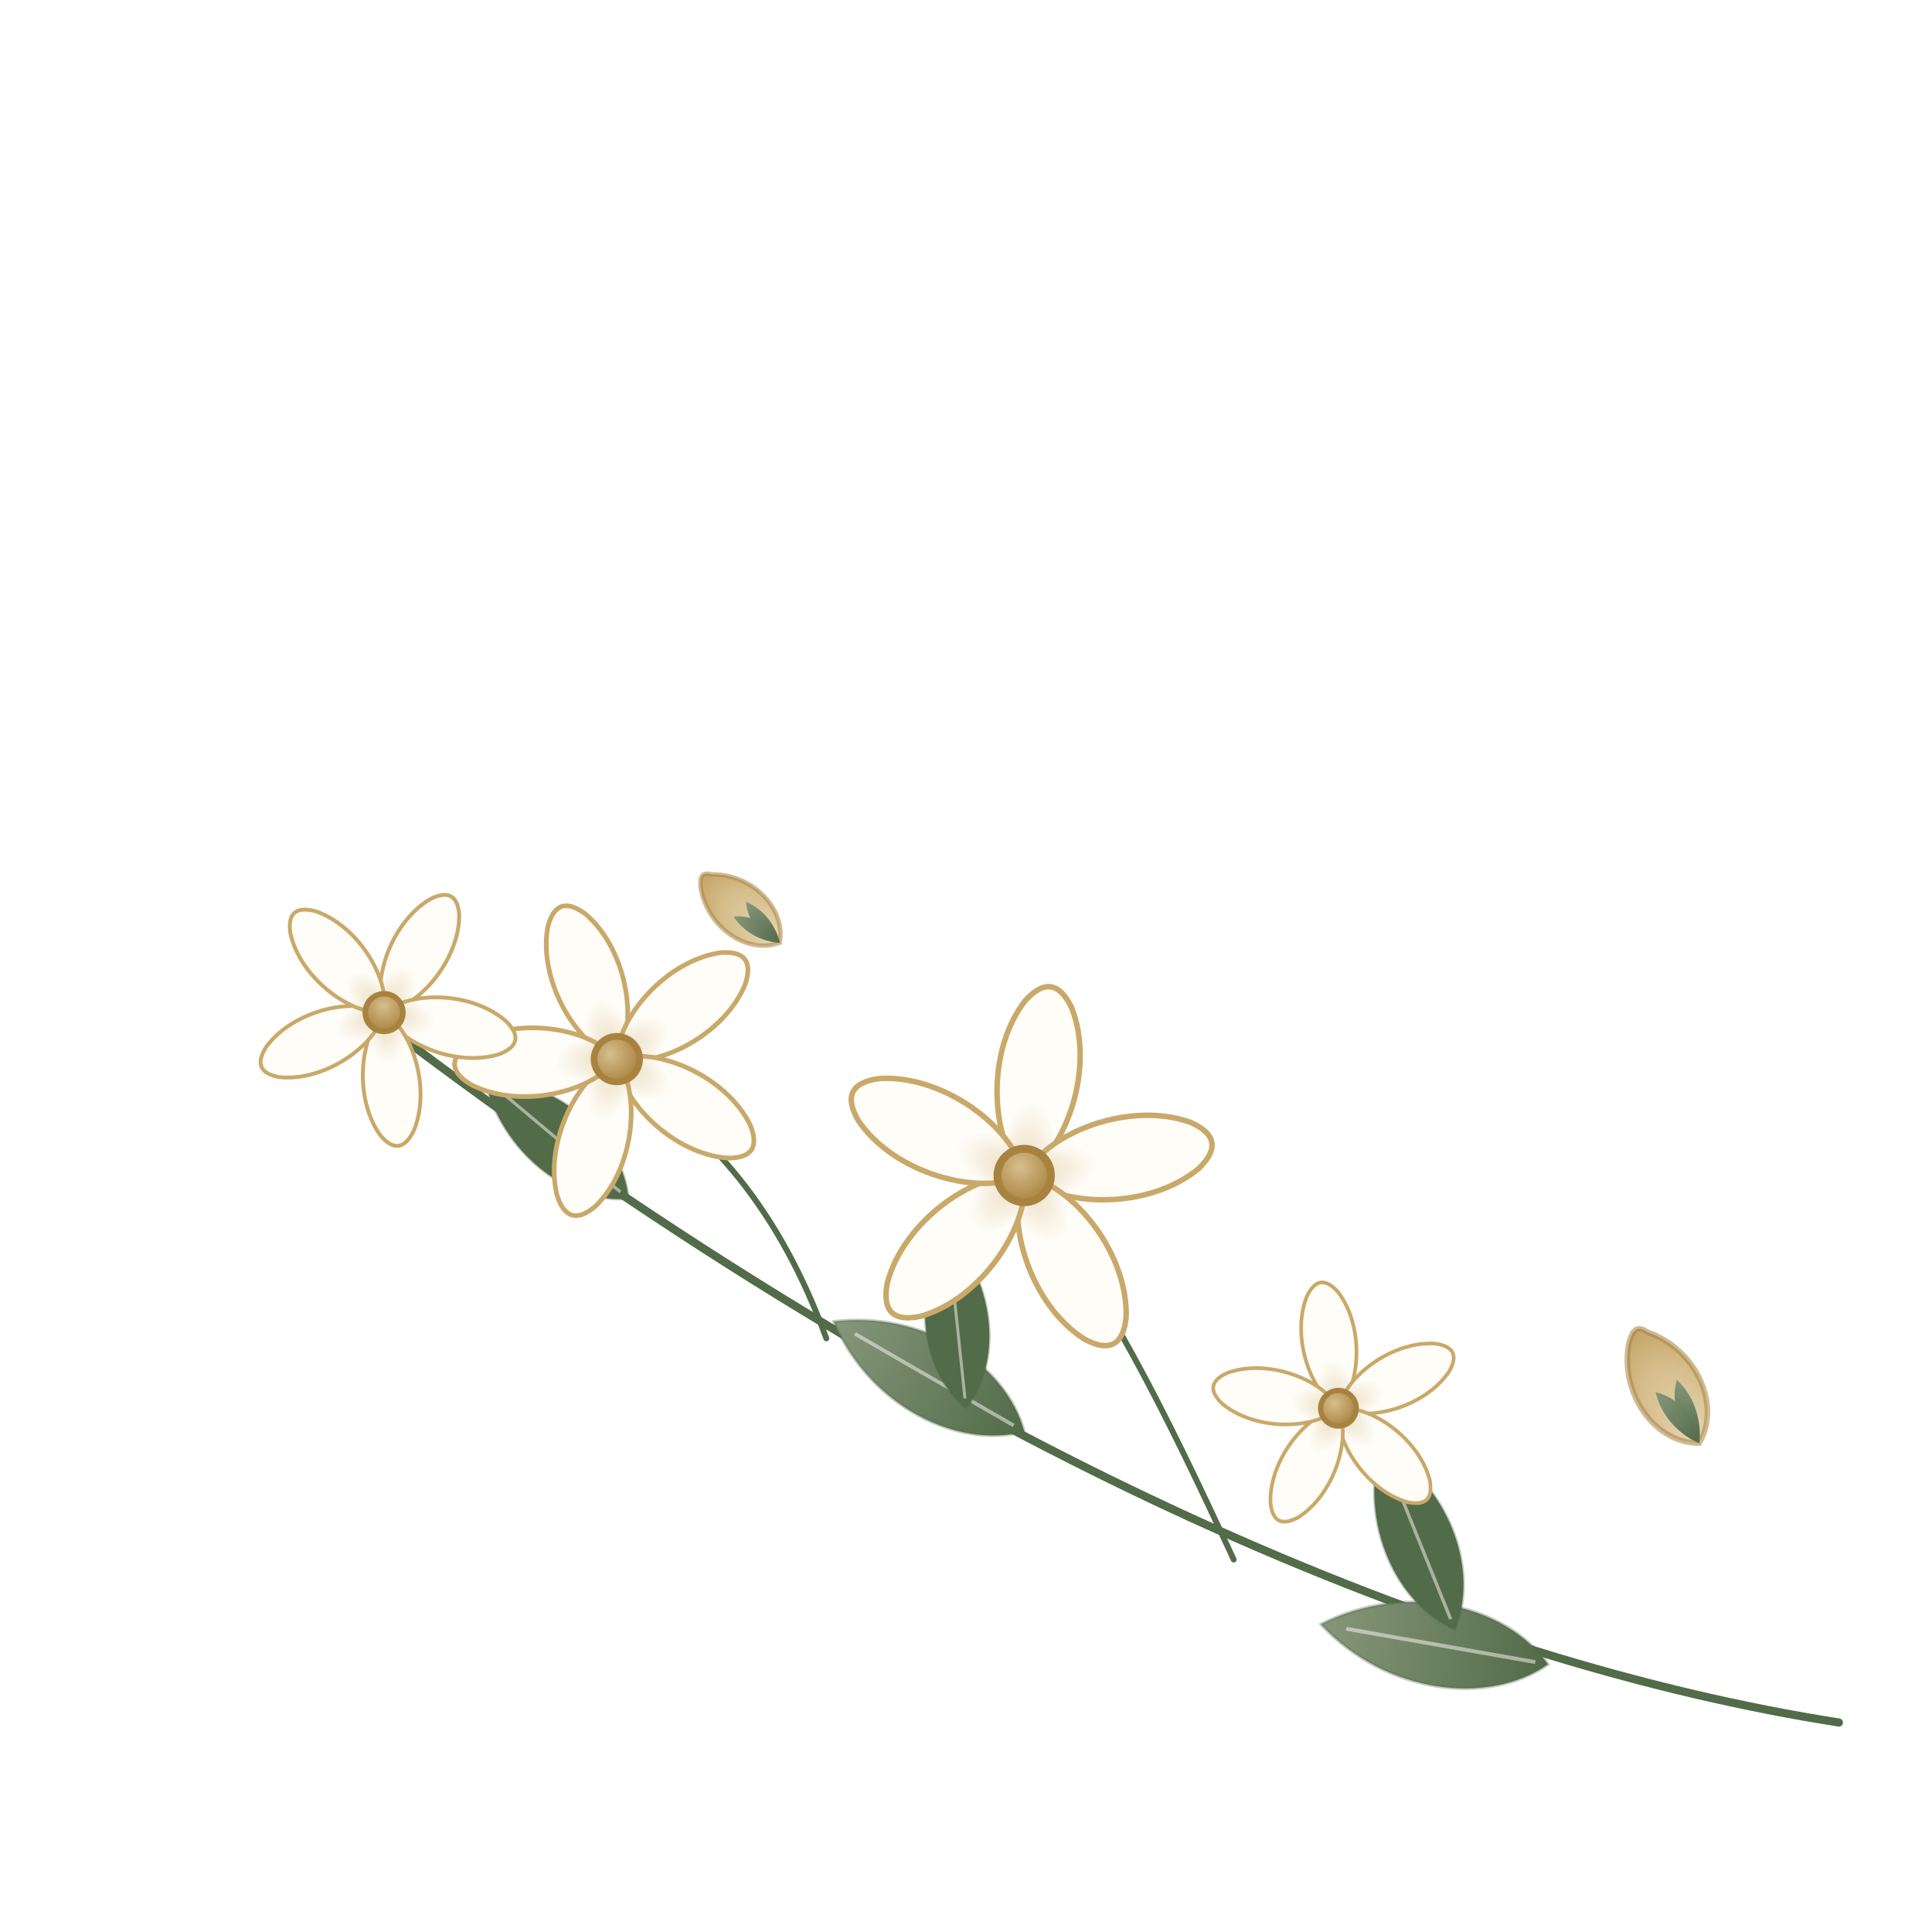
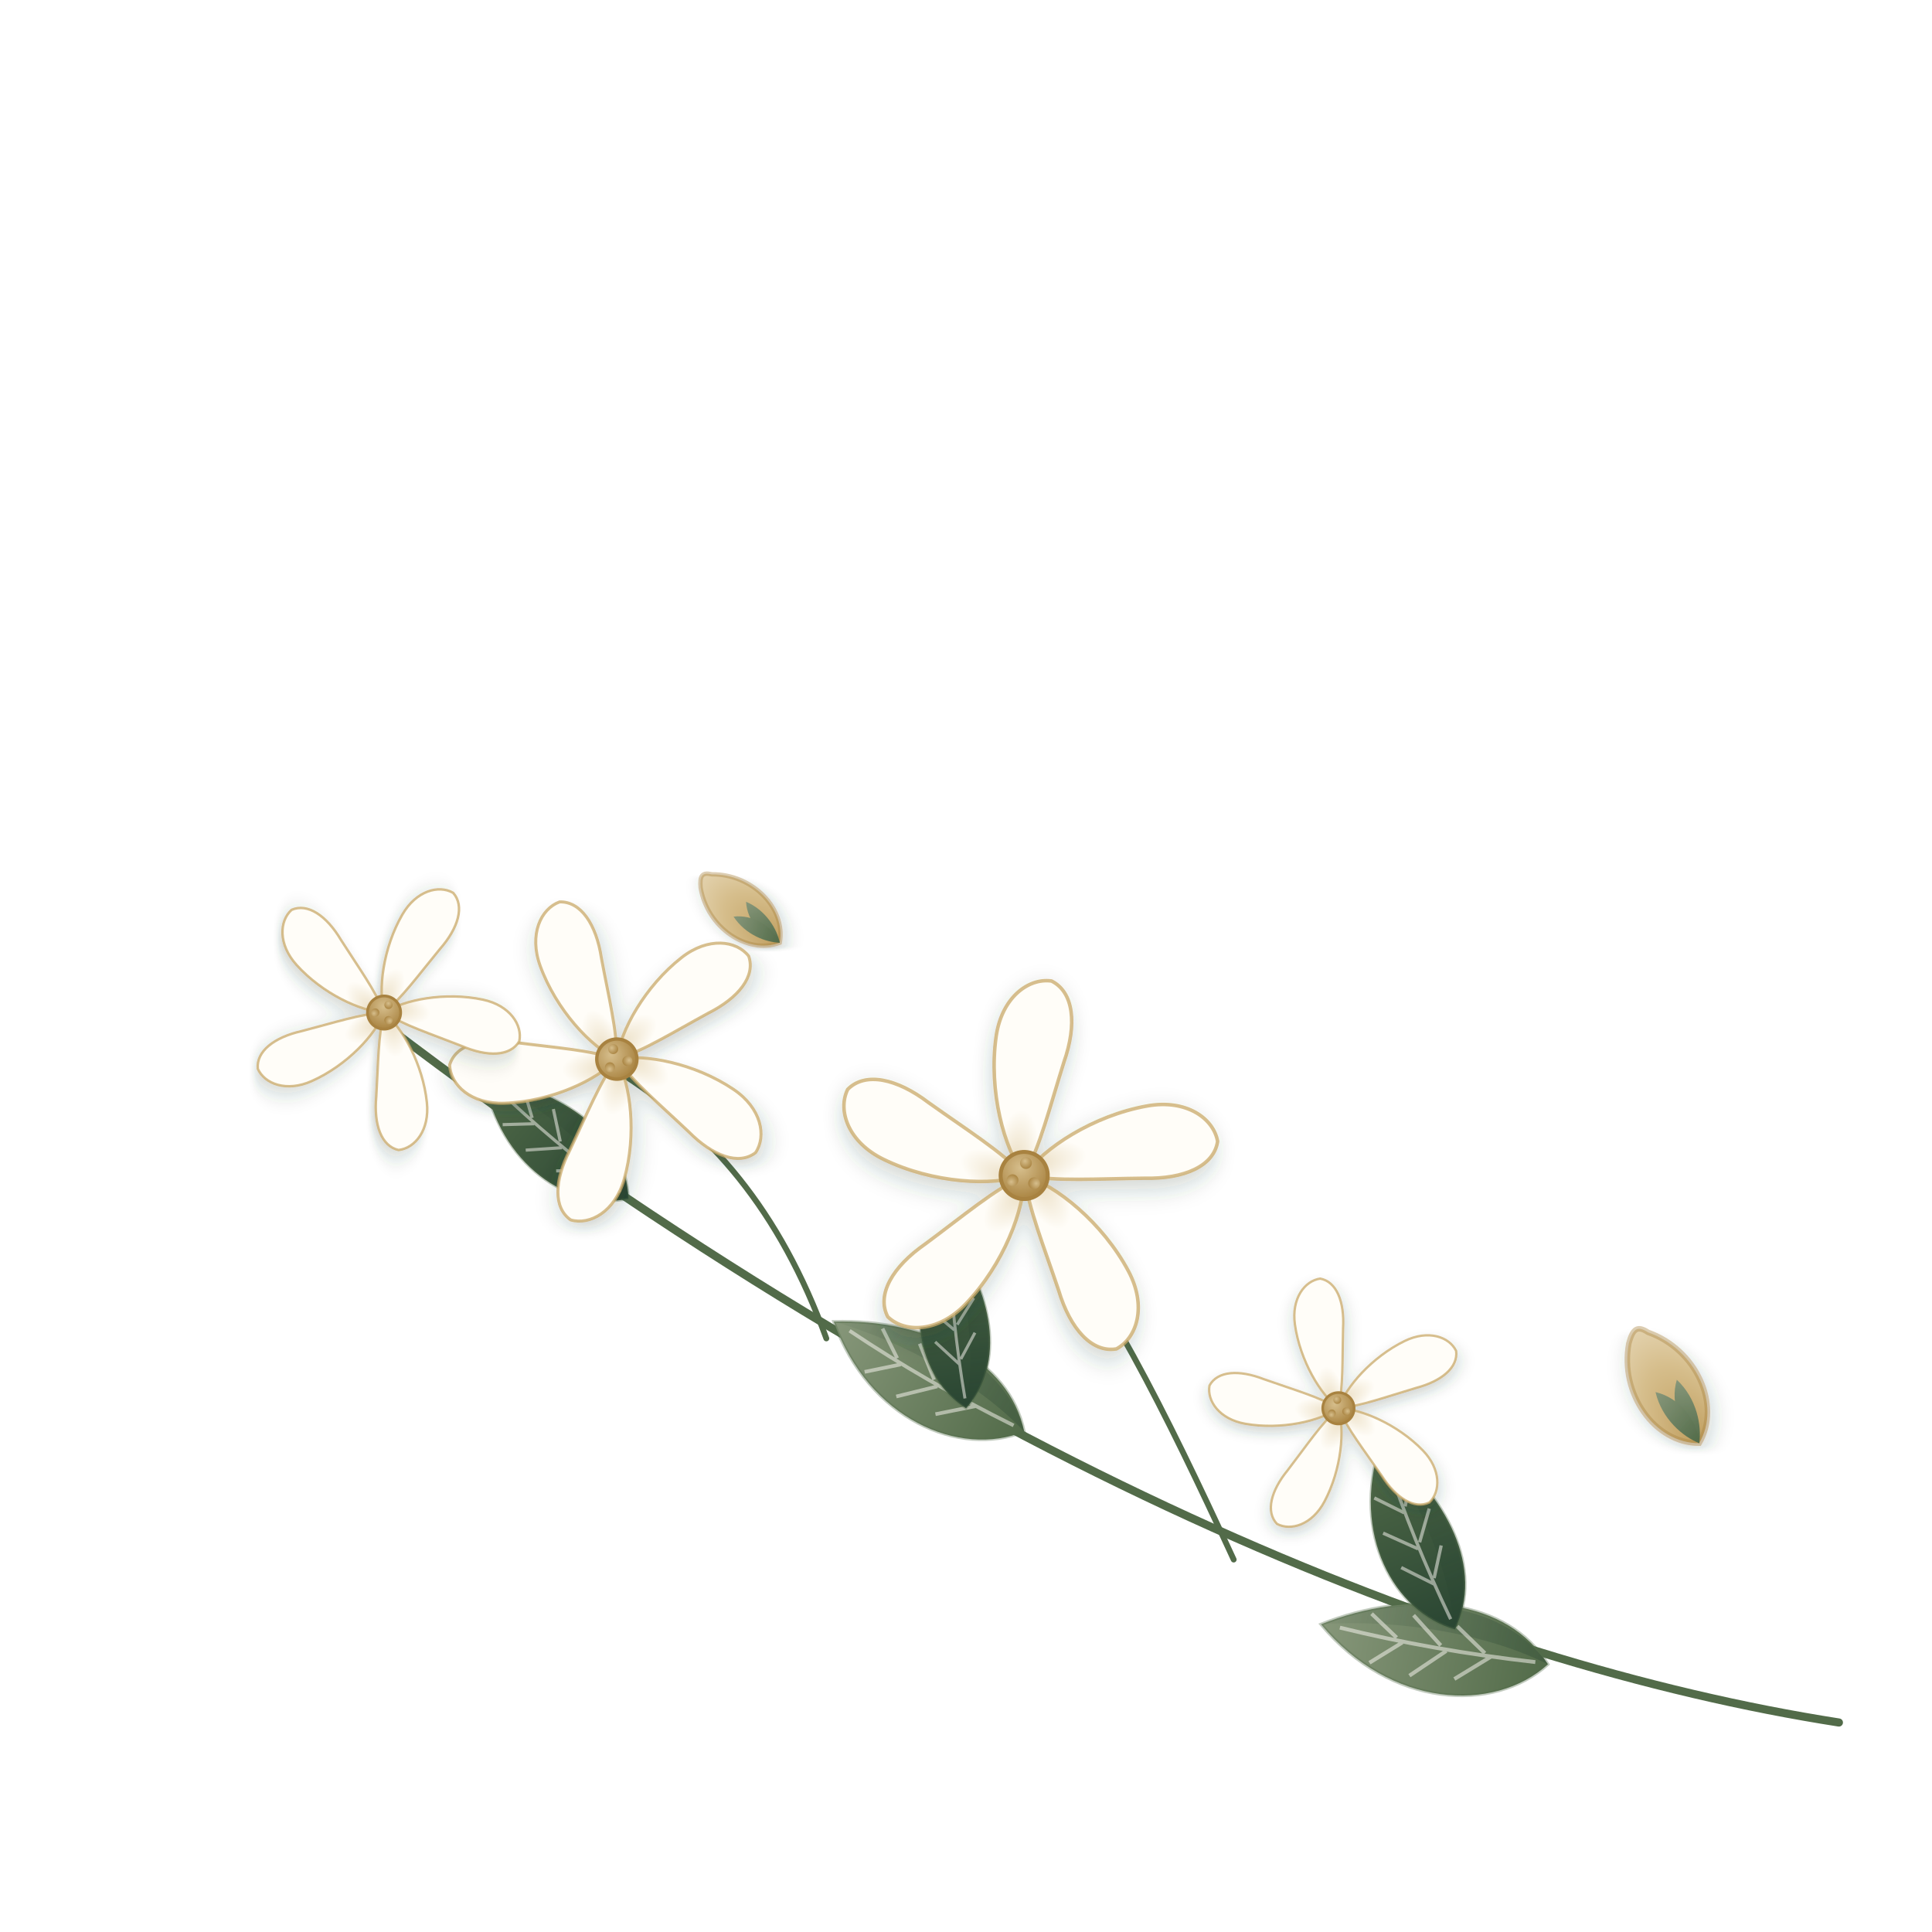
<svg xmlns="http://www.w3.org/2000/svg" viewBox="-16 -16 332 332" width="332" height="332">
-   <style>.p{transform-origin:50% 100%;stroke:#a8823f;stroke-opacity:.55}.j{stroke:#c9a96a;stroke-opacity:1;stroke-width:.7}.l{transform-origin:0 50%}.v{stroke:#526b49;stroke-width:.5;stroke-opacity:.35}.r{fill:none;stroke:#fffdf8;stroke-width:.6;stroke-opacity:.5}.s{fill:none;stroke:#526b49;stroke-linecap:round}.f{stroke:#a8823f}</style>
+   <style>.p{transform-origin:50% 100%;stroke:#a8823f;stroke-opacity:.4}.j{stroke:#c9a96a;stroke-opacity:.75;stroke-width:.45}.l{transform-origin:0 50%}.v{stroke:#526b49;stroke-width:.5;stroke-opacity:.35}.r{fill:none;stroke:#fffdf8;stroke-width:.6;stroke-opacity:.5}.s{fill:none;stroke:#526b49;stroke-linecap:round}.f{stroke:#a8823f;stroke-width:.5}.n{stroke:none}.h{fill:none;stroke-width:.9;stroke-linecap:round;stroke-opacity:.8}</style>
  <defs>
    <radialGradient id="ro" cx="50%" cy="100%" r="110%">
+       <stop offset="0" stop-color="#d6be8c" />
+       <stop offset="0.5" stop-color="#e7d8b8" />
+       <stop offset="1" stop-color="#fffdf8" />
+     </radialGradient>
+     <radialGradient id="rm" cx="50%" cy="100%" r="110%">
+       <stop offset="0" stop-color="#bf9d5d" />
+       <stop offset="0.6" stop-color="#d6be8c" />
+       <stop offset="1" stop-color="#e7d8b8" />
+     </radialGradient>
+     <radialGradient id="ri" cx="50%" cy="50%" r="60%">
+       <stop offset="0" stop-color="#a8823f" />
+       <stop offset="1" stop-color="#d6be8c" />
+     </radialGradient>
+     <linearGradient id="rr" x1="0" y1="1" x2="0" y2="0">
+       <stop offset="0" stop-color="#fffdf8" stop-opacity="0.95" />
+       <stop offset="1" stop-color="#e7d8b8" stop-opacity="0.4" />
+     </linearGradient>
+     <radialGradient id="bo" cx="50%" cy="100%" r="110%">
+       <stop offset="0" stop-color="#d6a0a3" />
+       <stop offset="0.5" stop-color="#ecc6c4" />
+       <stop offset="1" stop-color="#f8eae6" />
+     </radialGradient>
+     <radialGradient id="bm" cx="50%" cy="100%" r="110%">
+       <stop offset="0" stop-color="#d6a0a3" />
+       <stop offset="0.7" stop-color="#ecc6c4" />
+       <stop offset="1" stop-color="#f8eae6" />
+     </radialGradient>
+     <radialGradient id="bi" cx="50%" cy="50%" r="60%">
+       <stop offset="0" stop-color="#d6a0a3" />
+       <stop offset="1" stop-color="#ecc6c4" />
+     </radialGradient>
+     <linearGradient id="br" x1="0" y1="1" x2="0" y2="0">
+       <stop offset="0" stop-color="#fffdf8" stop-opacity="0.9" />
+       <stop offset="1" stop-color="#f8eae6" stop-opacity="0.3" />
+     </linearGradient>
+     <radialGradient id="io" cx="50%" cy="100%" r="110%">
+       <stop offset="0" stop-color="#e7d8b8" />
+       <stop offset="0.45" stop-color="#fffdf8" />
+       <stop offset="1" stop-color="#fffdf8" />
+     </radialGradient>
+     <radialGradient id="im" cx="50%" cy="100%" r="110%">
+       <stop offset="0" stop-color="#d6be8c" />
+       <stop offset="0.6" stop-color="#e7d8b8" />
+       <stop offset="1" stop-color="#fffdf8" />
+     </radialGradient>
+     <radialGradient id="ii" cx="50%" cy="50%" r="60%">
+       <stop offset="0" stop-color="#d6be8c" />
+       <stop offset="1" stop-color="#fffdf8" />
+     </radialGradient>
+     <linearGradient id="ir" x1="0" y1="1" x2="0" y2="0">
      <stop offset="0" stop-color="#fffdf8" />
-       <stop offset=".55" stop-color="#e7d8b8" />
-       <stop offset="1" stop-color="#d6be8c" />
-     </radialGradient>
-     <radialGradient id="rm" cx="50%" cy="100%" r="110%">
-       <stop offset="0" stop-color="#e7d8b8" />
-       <stop offset=".6" stop-color="#d6be8c" />
-       <stop offset="1" stop-color="#bf9d5d" />
-     </radialGradient>
-     <radialGradient id="ri" cx="50%" cy="100%" r="110%">
-       <stop offset="0" stop-color="#d6be8c" />
-       <stop offset="1" stop-color="#a8823f" />
-     </radialGradient>
-     <radialGradient id="bo" cx="50%" cy="100%" r="110%">
-       <stop offset="0" stop-color="#f8eae6" />
-       <stop offset=".55" stop-color="#ecc6c4" />
-       <stop offset="1" stop-color="#d6a0a3" />
-     </radialGradient>
-     <radialGradient id="bm" cx="50%" cy="100%" r="110%">
-       <stop offset="0" stop-color="#ecc6c4" />
-       <stop offset="1" stop-color="#d6a0a3" />
-     </radialGradient>
-     <radialGradient id="bi" cx="50%" cy="100%" r="110%">
-       <stop offset="0" stop-color="#d6a0a3" />
-       <stop offset="1" stop-color="#a8823f" />
-     </radialGradient>
+       <stop offset="1" stop-color="#fffdf8" stop-opacity="0.5" />
+     </linearGradient>
    <radialGradient id="ja" cx="50%" cy="100%" r="110%">
      <stop offset="0" stop-color="#e7d8b8" />
-       <stop offset=".35" stop-color="#fffdf8" />
+       <stop offset="0.3" stop-color="#fffdf8" />
      <stop offset="1" stop-color="#fffdf8" />
    </radialGradient>
    <radialGradient id="go" cx="40%" cy="35%" r="70%">
      <stop offset="0" stop-color="#d6be8c" />
      <stop offset="1" stop-color="#a8823f" />
    </radialGradient>
    <linearGradient id="le">
      <stop offset="0" stop-color="#526b49" />
      <stop offset="1" stop-color="#87977a" />
    </linearGradient>
    <linearGradient id="ld">
-       <stop offset="0" stop-color="#526b49" />
+       <stop offset="0" stop-color="#294532" />
      <stop offset="1" stop-color="#526b49" />
    </linearGradient>
+     <linearGradient id="lh">
+       <stop offset="0" stop-color="#294532" stop-opacity="0.35" />
+       <stop offset="1" stop-color="#294532" stop-opacity="0.05" />
+     </linearGradient>
+     <linearGradient id="lf" x1="0" y1="1" x2="0" y2="0">
+       <stop offset="0" stop-color="#a8823f" stop-opacity="0.3" />
+       <stop offset="1" stop-color="#a8823f" stop-opacity="0" />
+     </linearGradient>
+     <filter id="sh" x="-30%" y="-30%" width="160%" height="160%">
+       <feDropShadow dx="0" dy="1.2" stdDeviation="1.4" flood-color="#294532" flood-opacity=".22" />
+     </filter>
  </defs>
  <path class="s" style="--d:0s" d="M300 280C236 270 150 236 50 160" pathLength="1" stroke-width="1.4" />
  <path class="s" style="--d:0.2s" d="M196 252C184 226 174 206 160 188" pathLength="1" stroke-width="1" />
  <path class="s" style="--d:0.25s" d="M126 214C118 192 106 178 90 168" pathLength="1" stroke-width="1" />
  <g transform="translate(250 270) rotate(-170) scale(1.1)">
-     <path class="l v" style="--d:0.3s" d="M0 0C8-8 24-9 36 0C24 9 8 8 0 0Z" fill="url(#le)" />
-     <path class="l r" style="--d:0.4s" d="M2 0H32" />
+     <g class="l" style="--d:0.3s">
+       <path class="v" d="M0 0C7-9 23-11 36 0C23 8 8 9 0 0Z" fill="url(#le)" />
+       <path d="M0 0C8 8 23 8 36 0C24 3 10 3 0 0Z" fill="url(#lh)" />
+       <path class="r" d="M2 0Q18-1 33 0M9-.4l5-4.4M16-.7l5-4.8M23-.6l4.5-4M10 0l5 3.4M17 0l5 3.9M24 0l4.5 3" />
+     </g>
  </g>
  <g transform="translate(234 264) rotate(-112) scale(0.95)">
-     <path class="l v" style="--d:0.35s" d="M0 0C8-8 24-9 36 0C24 9 8 8 0 0Z" fill="url(#ld)" />
-     <path class="l r" style="--d:0.45s" d="M2 0H32" />
+     <g class="l" style="--d:0.35s">
+       <path class="v" d="M0 0C7-9 23-11 36 0C23 8 8 9 0 0Z" fill="url(#ld)" />
+       <path d="M0 0C8 8 23 8 36 0C24 3 10 3 0 0Z" fill="url(#lh)" />
+       <path class="r" d="M2 0Q18-1 33 0M9-.4l5-4.4M16-.7l5-4.8M23-.6l4.5-4M10 0l5 3.4M17 0l5 3.9M24 0l4.5 3" />
+     </g>
  </g>
  <g transform="translate(160 230) rotate(-150) scale(1.05)">
-     <path class="l v" style="--d:0.45s" d="M0 0C8-8 24-9 36 0C24 9 8 8 0 0Z" fill="url(#le)" />
-     <path class="l r" style="--d:0.55s" d="M2 0H32" />
+     <g class="l" style="--d:0.45s">
+       <path class="v" d="M0 0C7-9 23-11 36 0C23 8 8 9 0 0Z" fill="url(#le)" />
+       <path d="M0 0C8 8 23 8 36 0C24 3 10 3 0 0Z" fill="url(#lh)" />
+       <path class="r" d="M2 0Q18-1 33 0M9-.4l5-4.4M16-.7l5-4.8M23-.6l4.5-4M10 0l5 3.4M17 0l5 3.9M24 0l4.5 3" />
+     </g>
  </g>
  <g transform="translate(150 226) rotate(-96) scale(0.85)">
-     <path class="l v" style="--d:0.5s" d="M0 0C8-8 24-9 36 0C24 9 8 8 0 0Z" fill="url(#ld)" />
-     <path class="l r" style="--d:0.6s" d="M2 0H32" />
+     <g class="l" style="--d:0.5s">
+       <path class="v" d="M0 0C7-9 23-11 36 0C23 8 8 9 0 0Z" fill="url(#ld)" />
+       <path d="M0 0C8 8 23 8 36 0C24 3 10 3 0 0Z" fill="url(#lh)" />
+       <path class="r" d="M2 0Q18-1 33 0M9-.4l5-4.4M16-.7l5-4.8M23-.6l4.5-4M10 0l5 3.4M17 0l5 3.9M24 0l4.5 3" />
+     </g>
  </g>
  <g transform="translate(92 190) rotate(-140) scale(0.9)">
-     <path class="l v" style="--d:0.55s" d="M0 0C8-8 24-9 36 0C24 9 8 8 0 0Z" fill="url(#ld)" />
-     <path class="l r" style="--d:0.65s" d="M2 0H32" />
-   </g>
-   <g transform="translate(160 186) rotate(8) scale(1.35)">
-     <g transform="rotate(0)">
-       <path class="p j" style="--d:0.5s" d="M0 0C-5-4-7-15-3-22C-1-25 1-25 3-22C7-15 5-4 0 0Z" fill="url(#ja)" />
-     </g>
-     <g transform="rotate(72)">
-       <path class="p j" style="--d:0.55s" d="M0 0C-5-4-7-15-3-22C-1-25 1-25 3-22C7-15 5-4 0 0Z" fill="url(#ja)" />
-     </g>
-     <g transform="rotate(144)">
-       <path class="p j" style="--d:0.6s" d="M0 0C-5-4-7-15-3-22C-1-25 1-25 3-22C7-15 5-4 0 0Z" fill="url(#ja)" />
-     </g>
-     <g transform="rotate(216)">
-       <path class="p j" style="--d:0.65s" d="M0 0C-5-4-7-15-3-22C-1-25 1-25 3-22C7-15 5-4 0 0Z" fill="url(#ja)" />
-     </g>
-     <g transform="rotate(288)">
-       <path class="p j" style="--d:0.7s" d="M0 0C-5-4-7-15-3-22C-1-25 1-25 3-22C7-15 5-4 0 0Z" fill="url(#ja)" />
-     </g>
-     <circle class="f" style="--d:0.8s" r="3.4" fill="url(#go)" />
-   </g>
-   <g transform="translate(90 166) rotate(-20) scale(1.15)">
-     <g transform="rotate(0)">
-       <path class="p j" style="--d:0.6s" d="M0 0C-5-4-7-15-3-22C-1-25 1-25 3-22C7-15 5-4 0 0Z" fill="url(#ja)" />
-     </g>
-     <g transform="rotate(72)">
-       <path class="p j" style="--d:0.65s" d="M0 0C-5-4-7-15-3-22C-1-25 1-25 3-22C7-15 5-4 0 0Z" fill="url(#ja)" />
-     </g>
-     <g transform="rotate(144)">
-       <path class="p j" style="--d:0.7s" d="M0 0C-5-4-7-15-3-22C-1-25 1-25 3-22C7-15 5-4 0 0Z" fill="url(#ja)" />
-     </g>
-     <g transform="rotate(216)">
-       <path class="p j" style="--d:0.75s" d="M0 0C-5-4-7-15-3-22C-1-25 1-25 3-22C7-15 5-4 0 0Z" fill="url(#ja)" />
-     </g>
-     <g transform="rotate(288)">
-       <path class="p j" style="--d:0.8s" d="M0 0C-5-4-7-15-3-22C-1-25 1-25 3-22C7-15 5-4 0 0Z" fill="url(#ja)" />
-     </g>
-     <circle class="f" style="--d:0.9s" r="3.4" fill="url(#go)" />
-   </g>
-   <g transform="translate(50 158) rotate(30) scale(0.95)">
-     <g transform="rotate(0)">
-       <path class="p j" style="--d:0.7s" d="M0 0C-5-4-7-15-3-22C-1-25 1-25 3-22C7-15 5-4 0 0Z" fill="url(#ja)" />
-     </g>
-     <g transform="rotate(72)">
-       <path class="p j" style="--d:0.75s" d="M0 0C-5-4-7-15-3-22C-1-25 1-25 3-22C7-15 5-4 0 0Z" fill="url(#ja)" />
-     </g>
-     <g transform="rotate(144)">
-       <path class="p j" style="--d:0.8s" d="M0 0C-5-4-7-15-3-22C-1-25 1-25 3-22C7-15 5-4 0 0Z" fill="url(#ja)" />
-     </g>
-     <g transform="rotate(216)">
-       <path class="p j" style="--d:0.85s" d="M0 0C-5-4-7-15-3-22C-1-25 1-25 3-22C7-15 5-4 0 0Z" fill="url(#ja)" />
-     </g>
-     <g transform="rotate(288)">
-       <path class="p j" style="--d:0.9s" d="M0 0C-5-4-7-15-3-22C-1-25 1-25 3-22C7-15 5-4 0 0Z" fill="url(#ja)" />
-     </g>
-     <circle class="f" style="--d:1s" r="3.4" fill="url(#go)" />
-   </g>
-   <g transform="translate(214 226) rotate(-8) scale(0.9)">
-     <g transform="rotate(0)">
-       <path class="p j" style="--d:0.62s" d="M0 0C-5-4-7-15-3-22C-1-25 1-25 3-22C7-15 5-4 0 0Z" fill="url(#ja)" />
-     </g>
-     <g transform="rotate(72)">
-       <path class="p j" style="--d:0.67s" d="M0 0C-5-4-7-15-3-22C-1-25 1-25 3-22C7-15 5-4 0 0Z" fill="url(#ja)" />
-     </g>
-     <g transform="rotate(144)">
-       <path class="p j" style="--d:0.72s" d="M0 0C-5-4-7-15-3-22C-1-25 1-25 3-22C7-15 5-4 0 0Z" fill="url(#ja)" />
-     </g>
-     <g transform="rotate(216)">
-       <path class="p j" style="--d:0.77s" d="M0 0C-5-4-7-15-3-22C-1-25 1-25 3-22C7-15 5-4 0 0Z" fill="url(#ja)" />
-     </g>
-     <g transform="rotate(288)">
-       <path class="p j" style="--d:0.82s" d="M0 0C-5-4-7-15-3-22C-1-25 1-25 3-22C7-15 5-4 0 0Z" fill="url(#ja)" />
-     </g>
-     <circle class="f" style="--d:0.92s" r="3.4" fill="url(#go)" />
-   </g>
-   <g transform="translate(276 232) rotate(-30) scale(0.95)">
+     <g class="l" style="--d:0.55s">
+       <path class="v" d="M0 0C7-9 23-11 36 0C23 8 8 9 0 0Z" fill="url(#ld)" />
+       <path d="M0 0C8 8 23 8 36 0C24 3 10 3 0 0Z" fill="url(#lh)" />
+       <path class="r" d="M2 0Q18-1 33 0M9-.4l5-4.4M16-.7l5-4.8M23-.6l4.5-4M10 0l5 3.4M17 0l5 3.9M24 0l4.5 3" />
+     </g>
+   </g>
+   <g transform="translate(160 186) rotate(8) scale(1.35)" filter="url(#sh)">
+     <g transform="rotate(0)">
+       <path class="p j" style="--d:0.5s" d="M0 0C-3-3-6-10-6-17C-6-22-3-25 0-25C3-24 4-20 3-15C2-9 1.5-4 0 0Z" fill="url(#ja)" />
+     </g>
+     <g transform="rotate(72)">
+       <path class="p j" style="--d:0.55s" d="M0 0C-3-3-6-10-6-17C-6-22-3-25 0-25C3-24 4-20 3-15C2-9 1.5-4 0 0Z" fill="url(#ja)" />
+     </g>
+     <g transform="rotate(144)">
+       <path class="p j" style="--d:0.6s" d="M0 0C-3-3-6-10-6-17C-6-22-3-25 0-25C3-24 4-20 3-15C2-9 1.5-4 0 0Z" fill="url(#ja)" />
+     </g>
+     <g transform="rotate(216)">
+       <path class="p j" style="--d:0.65s" d="M0 0C-3-3-6-10-6-17C-6-22-3-25 0-25C3-24 4-20 3-15C2-9 1.5-4 0 0Z" fill="url(#ja)" />
+     </g>
+     <g transform="rotate(288)">
+       <path class="p j" style="--d:0.7s" d="M0 0C-3-3-6-10-6-17C-6-22-3-25 0-25C3-24 4-20 3-15C2-9 1.5-4 0 0Z" fill="url(#ja)" />
+     </g>
+     <circle class="f" style="--d:0.8s" r="3" fill="url(#go)" />
+     <circle class="f n" style="--d:0.86s" transform="rotate(0)" cy="-1.6" r=".75" fill="url(#go)" />
+     <circle class="f n" style="--d:0.86s" transform="rotate(120)" cy="-1.6" r=".75" fill="url(#go)" />
+     <circle class="f n" style="--d:0.86s" transform="rotate(240)" cy="-1.6" r=".75" fill="url(#go)" />
+   </g>
+   <g transform="translate(90 166) rotate(-20) scale(1.15)" filter="url(#sh)">
+     <g transform="rotate(0)">
+       <path class="p j" style="--d:0.6s" d="M0 0C-3-3-6-10-6-17C-6-22-3-25 0-25C3-24 4-20 3-15C2-9 1.5-4 0 0Z" fill="url(#ja)" />
+     </g>
+     <g transform="rotate(72)">
+       <path class="p j" style="--d:0.65s" d="M0 0C-3-3-6-10-6-17C-6-22-3-25 0-25C3-24 4-20 3-15C2-9 1.5-4 0 0Z" fill="url(#ja)" />
+     </g>
+     <g transform="rotate(144)">
+       <path class="p j" style="--d:0.7s" d="M0 0C-3-3-6-10-6-17C-6-22-3-25 0-25C3-24 4-20 3-15C2-9 1.5-4 0 0Z" fill="url(#ja)" />
+     </g>
+     <g transform="rotate(216)">
+       <path class="p j" style="--d:0.75s" d="M0 0C-3-3-6-10-6-17C-6-22-3-25 0-25C3-24 4-20 3-15C2-9 1.5-4 0 0Z" fill="url(#ja)" />
+     </g>
+     <g transform="rotate(288)">
+       <path class="p j" style="--d:0.8s" d="M0 0C-3-3-6-10-6-17C-6-22-3-25 0-25C3-24 4-20 3-15C2-9 1.5-4 0 0Z" fill="url(#ja)" />
+     </g>
+     <circle class="f" style="--d:0.9s" r="3" fill="url(#go)" />
+     <circle class="f n" style="--d:0.96s" transform="rotate(0)" cy="-1.6" r=".75" fill="url(#go)" />
+     <circle class="f n" style="--d:0.96s" transform="rotate(120)" cy="-1.6" r=".75" fill="url(#go)" />
+     <circle class="f n" style="--d:0.96s" transform="rotate(240)" cy="-1.6" r=".75" fill="url(#go)" />
+   </g>
+   <g transform="translate(50 158) rotate(30) scale(0.95)" filter="url(#sh)">
+     <g transform="rotate(0)">
+       <path class="p j" style="--d:0.7s" d="M0 0C-3-3-6-10-6-17C-6-22-3-25 0-25C3-24 4-20 3-15C2-9 1.5-4 0 0Z" fill="url(#ja)" />
+     </g>
+     <g transform="rotate(72)">
+       <path class="p j" style="--d:0.75s" d="M0 0C-3-3-6-10-6-17C-6-22-3-25 0-25C3-24 4-20 3-15C2-9 1.5-4 0 0Z" fill="url(#ja)" />
+     </g>
+     <g transform="rotate(144)">
+       <path class="p j" style="--d:0.8s" d="M0 0C-3-3-6-10-6-17C-6-22-3-25 0-25C3-24 4-20 3-15C2-9 1.5-4 0 0Z" fill="url(#ja)" />
+     </g>
+     <g transform="rotate(216)">
+       <path class="p j" style="--d:0.85s" d="M0 0C-3-3-6-10-6-17C-6-22-3-25 0-25C3-24 4-20 3-15C2-9 1.5-4 0 0Z" fill="url(#ja)" />
+     </g>
+     <g transform="rotate(288)">
+       <path class="p j" style="--d:0.9s" d="M0 0C-3-3-6-10-6-17C-6-22-3-25 0-25C3-24 4-20 3-15C2-9 1.5-4 0 0Z" fill="url(#ja)" />
+     </g>
+     <circle class="f" style="--d:1s" r="3" fill="url(#go)" />
+     <circle class="f n" style="--d:1.06s" transform="rotate(0)" cy="-1.6" r=".75" fill="url(#go)" />
+     <circle class="f n" style="--d:1.06s" transform="rotate(120)" cy="-1.6" r=".75" fill="url(#go)" />
+     <circle class="f n" style="--d:1.06s" transform="rotate(240)" cy="-1.6" r=".75" fill="url(#go)" />
+   </g>
+   <g transform="translate(214 226) rotate(-8) scale(0.9)" filter="url(#sh)">
+     <g transform="rotate(0)">
+       <path class="p j" style="--d:0.62s" d="M0 0C-3-3-6-10-6-17C-6-22-3-25 0-25C3-24 4-20 3-15C2-9 1.5-4 0 0Z" fill="url(#ja)" />
+     </g>
+     <g transform="rotate(72)">
+       <path class="p j" style="--d:0.67s" d="M0 0C-3-3-6-10-6-17C-6-22-3-25 0-25C3-24 4-20 3-15C2-9 1.5-4 0 0Z" fill="url(#ja)" />
+     </g>
+     <g transform="rotate(144)">
+       <path class="p j" style="--d:0.72s" d="M0 0C-3-3-6-10-6-17C-6-22-3-25 0-25C3-24 4-20 3-15C2-9 1.5-4 0 0Z" fill="url(#ja)" />
+     </g>
+     <g transform="rotate(216)">
+       <path class="p j" style="--d:0.77s" d="M0 0C-3-3-6-10-6-17C-6-22-3-25 0-25C3-24 4-20 3-15C2-9 1.5-4 0 0Z" fill="url(#ja)" />
+     </g>
+     <g transform="rotate(288)">
+       <path class="p j" style="--d:0.82s" d="M0 0C-3-3-6-10-6-17C-6-22-3-25 0-25C3-24 4-20 3-15C2-9 1.5-4 0 0Z" fill="url(#ja)" />
+     </g>
+     <circle class="f" style="--d:0.92s" r="3" fill="url(#go)" />
+     <circle class="f n" style="--d:0.98s" transform="rotate(0)" cy="-1.6" r=".75" fill="url(#go)" />
+     <circle class="f n" style="--d:0.98s" transform="rotate(120)" cy="-1.6" r=".75" fill="url(#go)" />
+     <circle class="f n" style="--d:0.98s" transform="rotate(240)" cy="-1.6" r=".75" fill="url(#go)" />
+   </g>
+   <g transform="translate(276 232) rotate(-30) scale(0.95)" filter="url(#sh)">
    <path class="p" style="--d:0.55s" d="M0 0C-7-4-8-15-2-22C0-24 1-24 2-22C8-15 7-4 0 0Z" fill="url(#rm)" />
    <g transform="rotate(-70)">
      <path class="l" style="--d:0.65s" d="M0 0C3-3 8-4 12-2C8 1 3 1 0 0Z" fill="url(#le)" />
    </g>
    <g transform="rotate(-110) scale(1 -1)">
      <path class="l" style="--d:0.65s" d="M0 0C3-3 8-4 12-2C8 1 3 1 0 0Z" fill="url(#le)" />
    </g>
  </g>
-   <g transform="translate(118 146) rotate(-50) scale(0.75)">
+   <g transform="translate(118 146) rotate(-50) scale(0.75)" filter="url(#sh)">
    <path class="p" style="--d:0.75s" d="M0 0C-7-4-8-15-2-22C0-24 1-24 2-22C8-15 7-4 0 0Z" fill="url(#rm)" />
    <g transform="rotate(-70)">
      <path class="l" style="--d:0.85s" d="M0 0C3-3 8-4 12-2C8 1 3 1 0 0Z" fill="url(#le)" />
    </g>
    <g transform="rotate(-110) scale(1 -1)">
      <path class="l" style="--d:0.85s" d="M0 0C3-3 8-4 12-2C8 1 3 1 0 0Z" fill="url(#le)" />
    </g>
  </g>
</svg>
